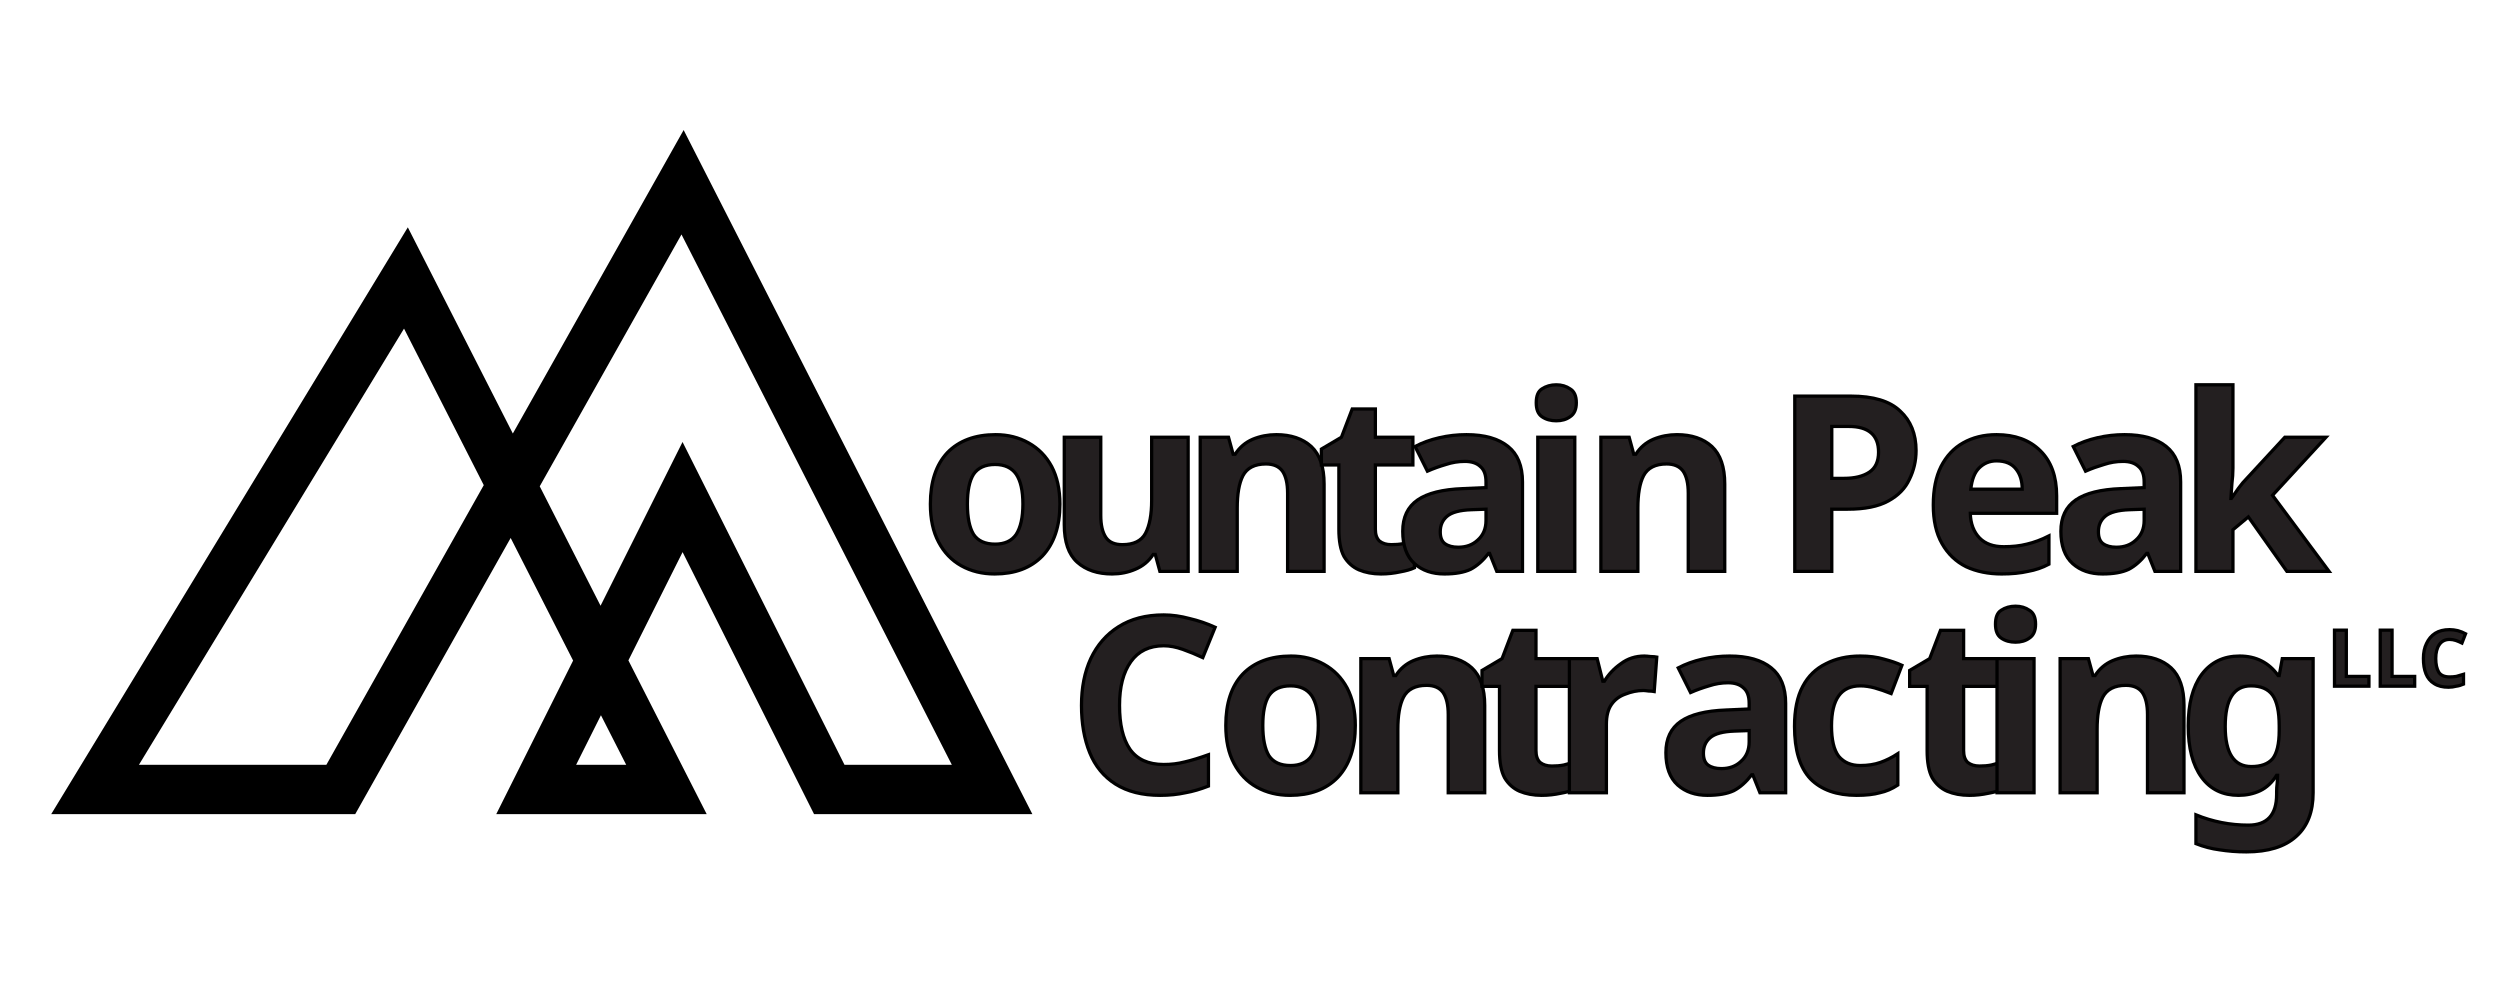
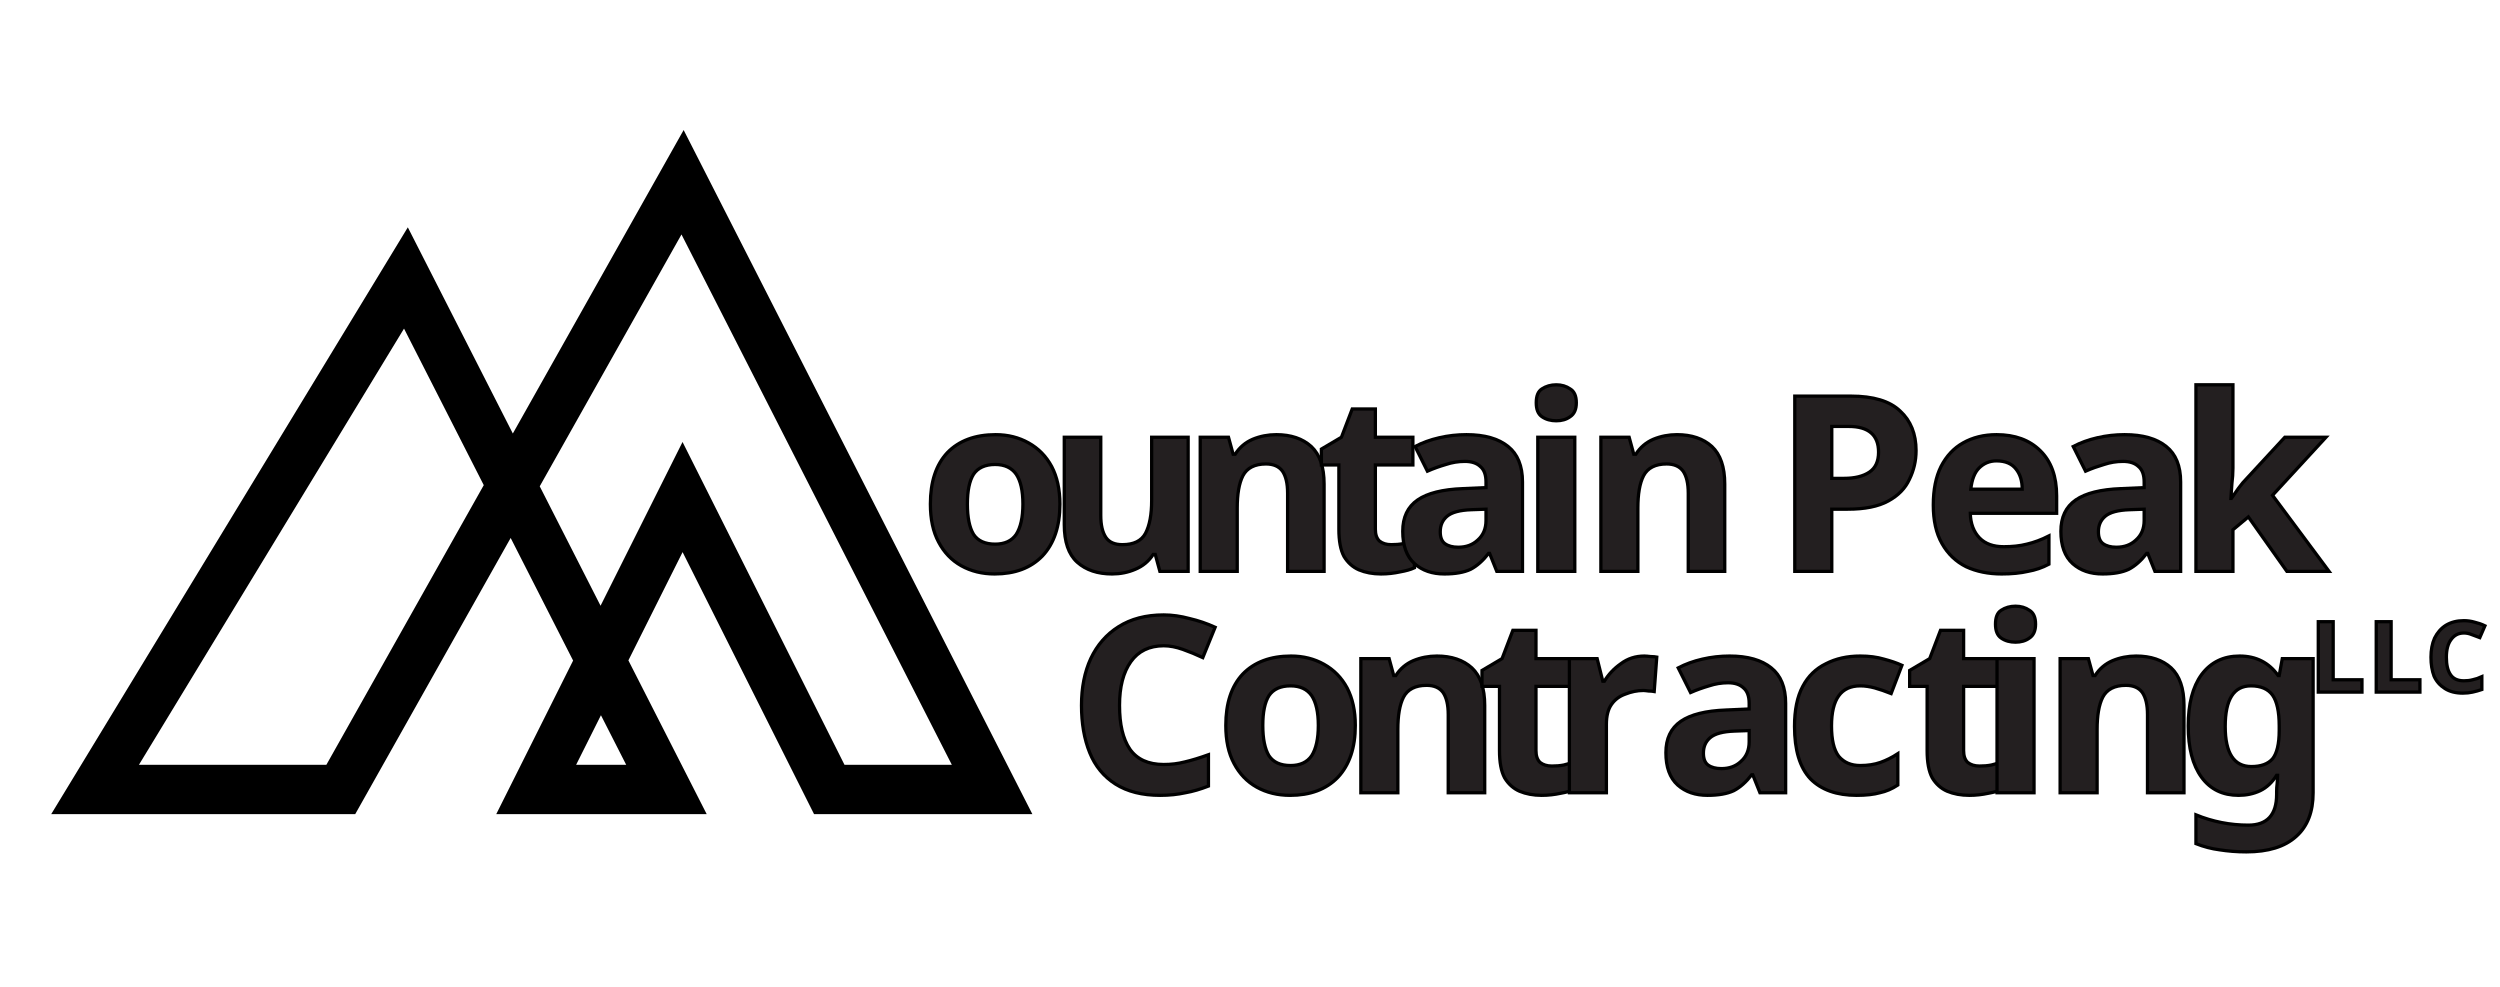
<svg xmlns="http://www.w3.org/2000/svg" id="a" data-name="art_1" viewBox="0 0 76 30">
  <defs>
    <style>
      .d {
        font-size: 7.47px;
      }

-       .d, .e {
+       .d, .e, .f {
+         stroke: #000;
+         stroke-miterlimit: 10;
+       }
+ 
+       .d, .f {
        fill: #231f20;
        font-family: DINAlternate-Bold, 'DIN Alternate';
        font-weight: 700;
        stroke-width: .1px;
      }

-       .d, .e, .f {
-         stroke: #000;
-         stroke-miterlimit: 10;
-       }
- 
      .e {
-         font-size: 2.37px;
-       }
- 
-       .f {
        fill: none;
        stroke-width: 1.5px;
      }

      .g {
        letter-spacing: 0em;
+       }
+ 
+       .f {
+         font-size: 3px;
      }

      .h {
        letter-spacing: .02em;
      }

      .i {
        letter-spacing: .02em;
      }

      .j {
        letter-spacing: .02em;
      }

      .k {
        letter-spacing: .02em;
      }

      .l {
        letter-spacing: .02em;
      }

      .m {
        letter-spacing: .02em;
      }

      .n {
        letter-spacing: .02em;
      }

      .o {
        letter-spacing: .02em;
      }

      .p {
        letter-spacing: .01em;
      }

      .q {
        letter-spacing: .01em;
      }

      .r {
        letter-spacing: .02em;
      }

      .s {
        letter-spacing: .02em;
      }

      .t {
        letter-spacing: .04em;
      }

      .u {
        letter-spacing: .05em;
      }

      .v {
        letter-spacing: .03em;
      }

      .w {
        letter-spacing: .04em;
      }

      .x {
        letter-spacing: .03em;
      }

      .y {
        letter-spacing: .03em;
      }

      .z {
        letter-spacing: .01em;
      }

      .aa {
        letter-spacing: .01em;
      }

      .ab {
        letter-spacing: .01em;
      }
    </style>
  </defs>
-   <polygon class="f" points="10.36 24 2.89 24 12.34 8.45 20.26 24 16.3 24 20.75 15.11 25.21 24 30.16 24 20.75 5.54 10.36 24" />
+   <polygon class="e" points="10.36 24 2.89 24 12.34 8.45 20.26 24 16.3 24 20.75 15.11 25.21 24 30.16 24 20.75 5.54 10.36 24" />
  <text class="d" transform="translate(27.94 17.37)">
    <tspan class="r" x="0" y="0">o</tspan>
    <tspan class="p" x="3.85" y="0">u</tspan>
    <tspan class="aa" x="7.97" y="0">n</tspan>
    <tspan class="v" x="12.06" y="0">t</tspan>
    <tspan class="z" x="14.39" y="0">a</tspan>
    <tspan class="m" x="18.23" y="0">i</tspan>
    <tspan class="g" x="20.15" y="0">n </tspan>
    <tspan class="s" x="25.95" y="0">P</tspan>
    <tspan class="h" x="30.49" y="0">e</tspan>
    <tspan class="q" x="34.4" y="0">a</tspan>
    <tspan class="g" x="38.24" y="0">k</tspan>
  </text>
  <text class="d" transform="translate(32.44 24.1)">
    <tspan class="t" x="0" y="0">C</tspan>
    <tspan class="j" x="4.48" y="0">o</tspan>
    <tspan class="ab" x="8.35" y="0">n</tspan>
    <tspan class="l" x="12.44" y="0">t</tspan>
    <tspan class="w" x="14.69" y="0">r</tspan>
    <tspan class="k" x="17.89" y="0">a</tspan>
    <tspan class="u" x="21.77" y="0">c</tspan>
    <tspan class="i" x="25.44" y="0">t</tspan>
    <tspan class="n" x="27.69" y="0">i</tspan>
    <tspan class="o" x="29.61" y="0">n</tspan>
    <tspan class="g" x="33.74" y="0">g</tspan>
  </text>
-   <text class="e" transform="translate(70.75 20.86)">
+   <text class="f" transform="translate(70.21 21.04)">
    <tspan class="y" x="0" y="0">L</tspan>
-     <tspan class="x" x="1.39" y="0">L</tspan>
-     <tspan x="2.78" y="0">C</tspan>
+     <tspan class="x" x="1.76" y="0">L</tspan>
+     <tspan x="3.52" y="0">C</tspan>
  </text>
</svg>
